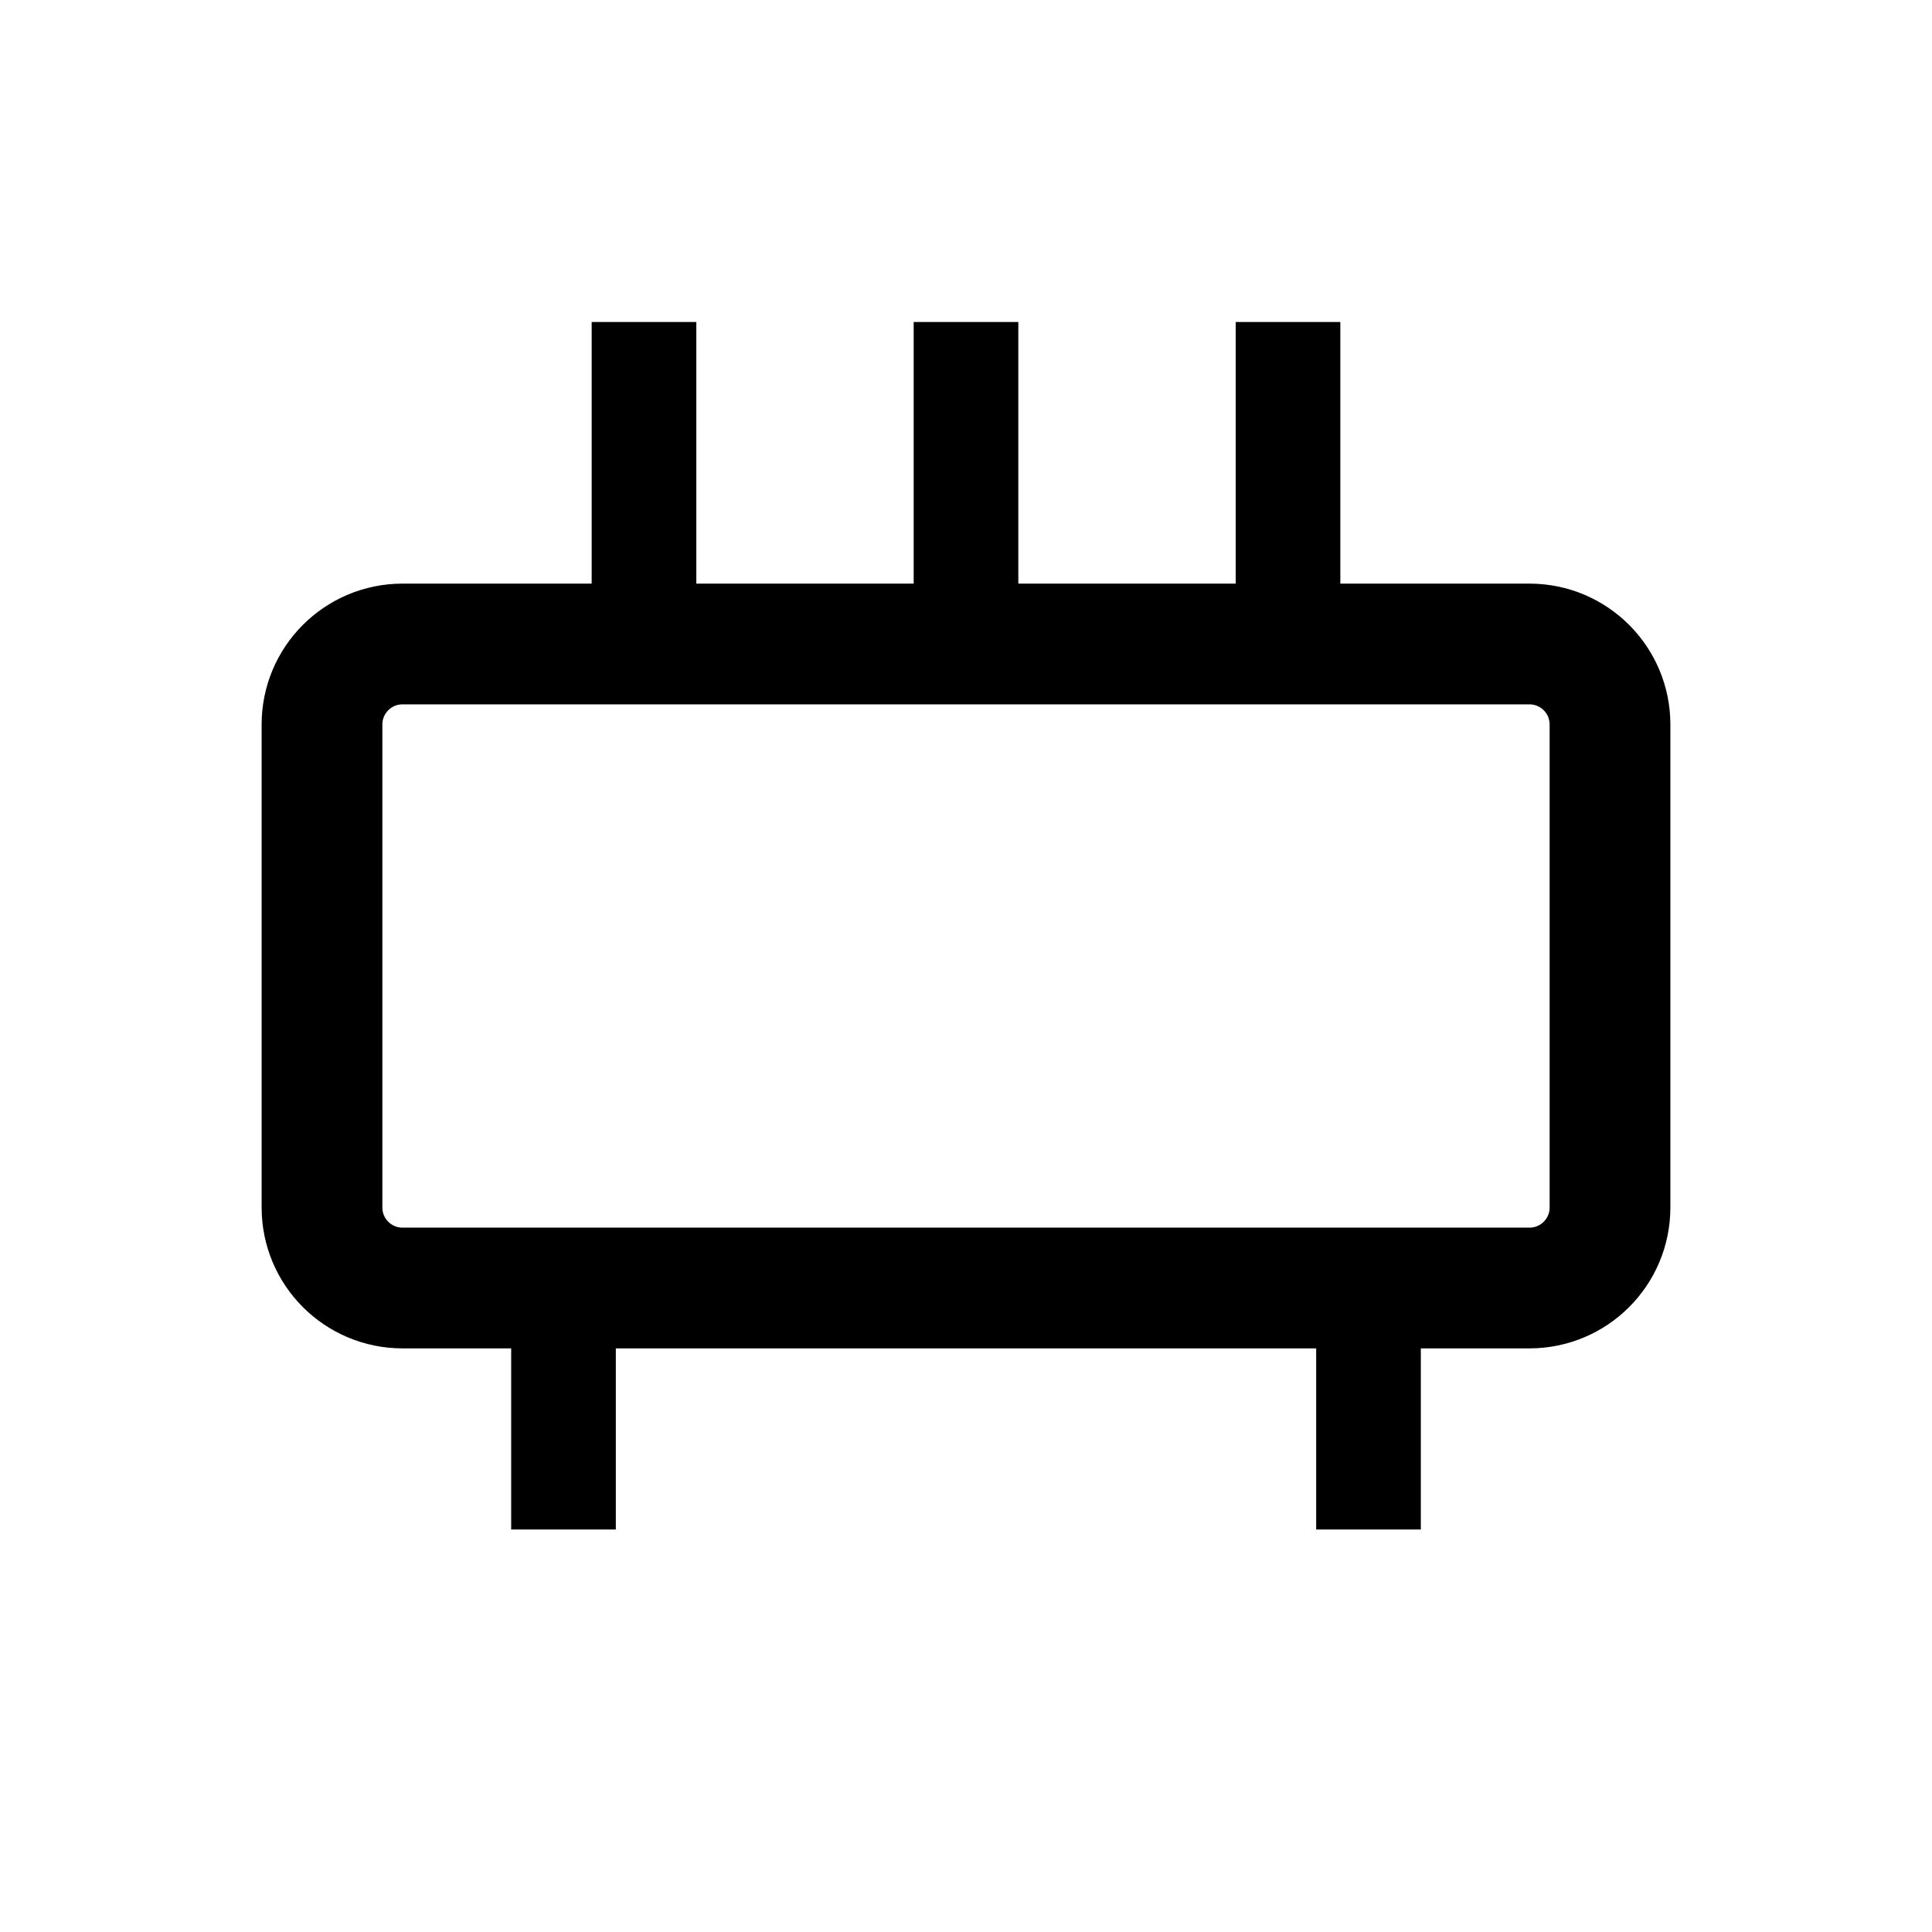
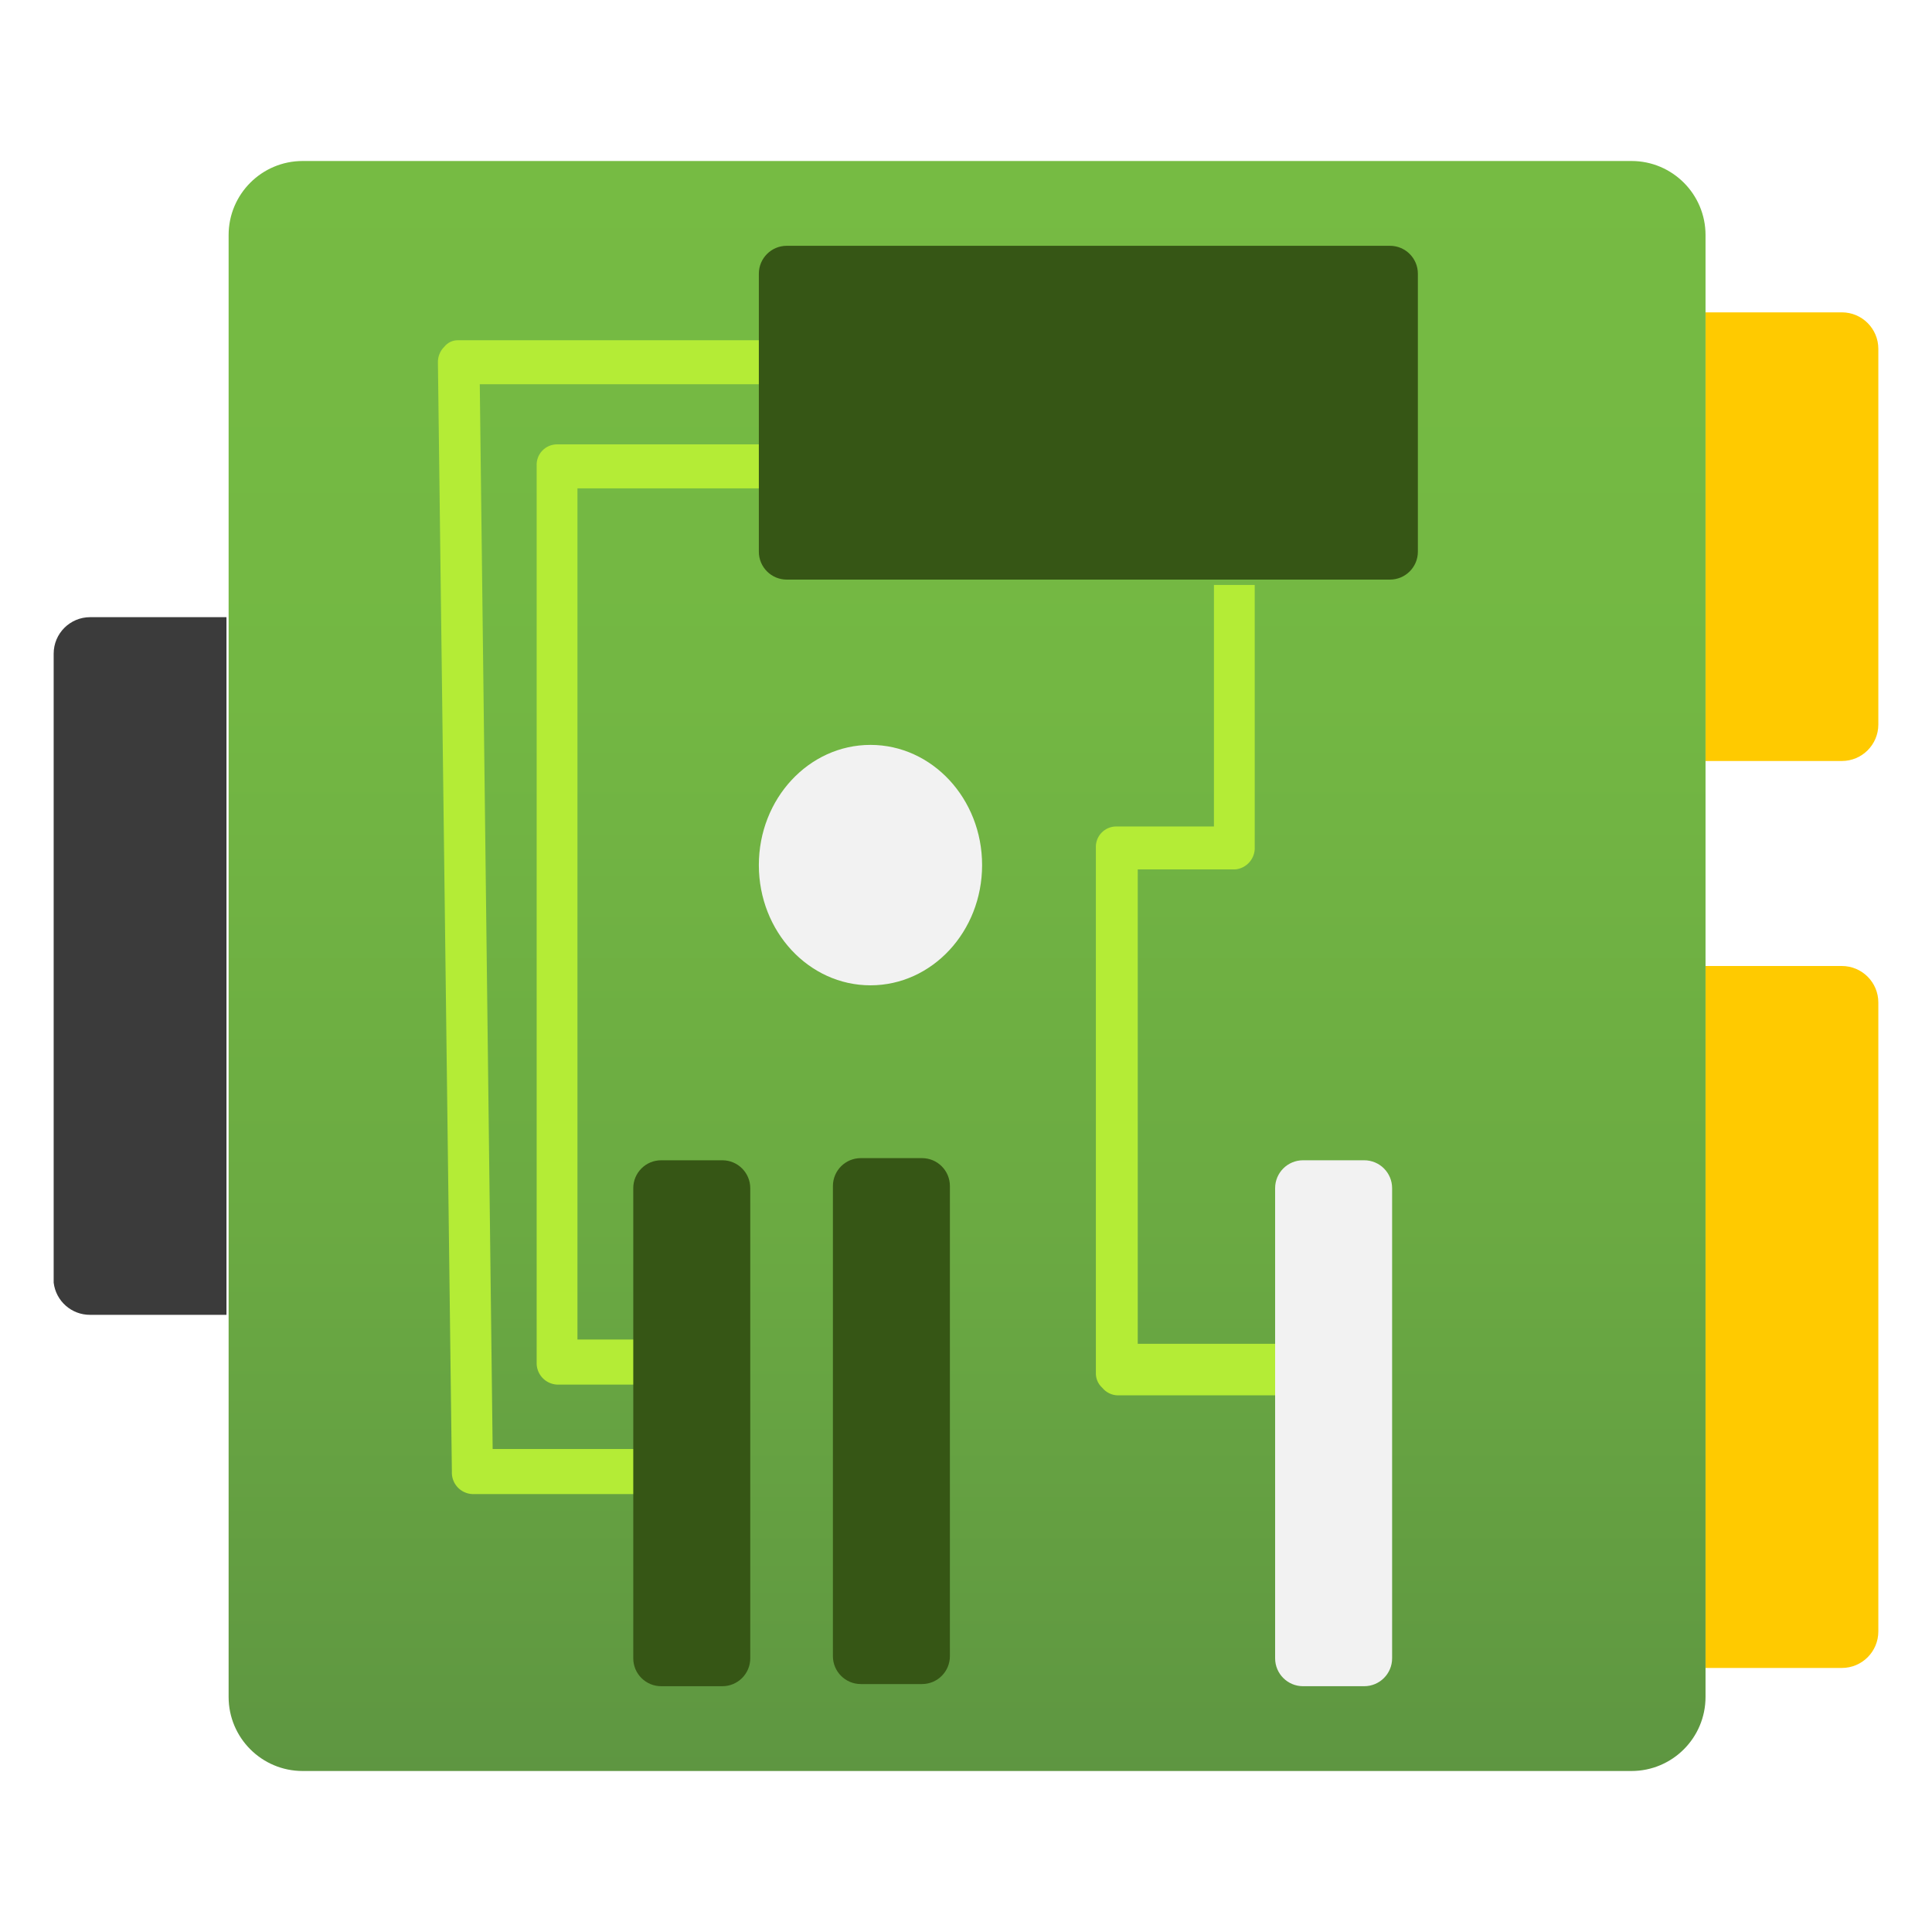
- <svg xmlns="http://www.w3.org/2000/svg" viewBox="0 0 24 24" class="azicon" role="img" aria-label="Network interface">
-   <rect x="4" y="8" width="16" height="8" rx="1" fill="none" stroke="currentColor" stroke-width="1.5" />
-   <line x1="8" y1="8" x2="8" y2="4" stroke="currentColor" stroke-width="1.3" />
-   <line x1="12" y1="8" x2="12" y2="4" stroke="currentColor" stroke-width="1.3" />
-   <line x1="16" y1="8" x2="16" y2="4" stroke="currentColor" stroke-width="1.3" />
-   <line x1="7" y1="16" x2="7" y2="19" stroke="currentColor" stroke-width="1.3" />
-   <line x1="17" y1="16" x2="17" y2="19" stroke="currentColor" stroke-width="1.3" />
+ <svg xmlns="http://www.w3.org/2000/svg" id="e0050721-e8d8-4c79-ae50-d8fc2871d932" width="18" height="18" viewBox="0 0 18 18">
+   <defs>
+     <linearGradient id="fcad3287-b71c-44fa-971a-6a18bcf384a0" x1="9.01" y1="16.5" x2="9.01" y2="1.5" gradientUnits="userSpaceOnUse">
+       <stop offset="0" stop-color="#5e9641" />
+       <stop offset="0.34" stop-color="#6baa42" />
+       <stop offset="0.67" stop-color="#73b743" />
+       <stop offset="1" stop-color="#76bb43" />
+     </linearGradient>
+   </defs>
+   <path d="M15.89,2.91h1.27a.34.34,0,0,1,.34.34v3.5a.34.34,0,0,1-.34.34H15.89a0,0,0,0,1,0,0V2.91A0,0,0,0,1,15.89,2.91Z" fill="#ffca00" />
+   <path d="M15.89,9h1.27a.34.34,0,0,1,.34.34v5.86a.34.34,0,0,1-.34.34H15.89a0,0,0,0,1,0,0V9A0,0,0,0,1,15.89,9Z" fill="#ffca00" />
+   <rect x="2.13" y="1.5" width="13.76" height="15" rx="0.69" fill="url(#fcad3287-b71c-44fa-971a-6a18bcf384a0)" />
+   <path d="M5.9,12.9H5.19A.2.2,0,0,1,5,12.69V4.34a.19.19,0,0,1,.19-.2H7.12a.19.19,0,0,1,.19.2.2.2,0,0,1-.19.21H5.38v7.93H5.9a.2.2,0,0,1,.19.21A.21.21,0,0,1,5.9,12.9Z" fill="#b4ec36" />
+   <path d="M6,13.92H4.4a.2.2,0,0,1-.19-.21L4.08,3.38a.2.2,0,0,1,.06-.15.16.16,0,0,1,.13-.06H7.12v.41H4.47l.12,9.92H6Z" fill="#b4ec36" />
+   <path d="M12,13H10.41a.19.19,0,0,1-.14-.07.18.18,0,0,1-.06-.14V7.9a.19.19,0,0,1,.19-.2l.91,0,0-2.25h.38l0,2.44a.2.2,0,0,1-.18.21l-.91,0v4.42H12Z" fill="#b4ec36" />
+   <rect x="7.07" y="2.29" width="6.14" height="3.11" rx="0.26" fill="#365615" />
+   <rect x="5.86" y="12.69" width="4.9" height="1.09" rx="0.26" transform="translate(21.54 4.93) rotate(90)" fill="#365615" />
+   <rect x="3.99" y="12.71" width="4.9" height="1.09" rx="0.26" transform="translate(19.7 6.82) rotate(90)" fill="#365615" />
+   <rect x="9.98" y="12.71" width="4.9" height="1.09" rx="0.26" transform="translate(25.68 0.83) rotate(90)" fill="#f2f2f2" />
+   <ellipse cx="8.11" cy="8.06" rx="1.04" ry="1.12" fill="#f2f2f2" />
+   <path d="M.5,5.7H1.77A.34.34,0,0,1,2.11,6v5.86a.34.34,0,0,1-.34.34H.5a0,0,0,0,1,0,0V5.7A0,0,0,0,1,.5,5.7Z" transform="translate(2.61 17.95) rotate(180)" fill="#3b3b3b" />
</svg>
